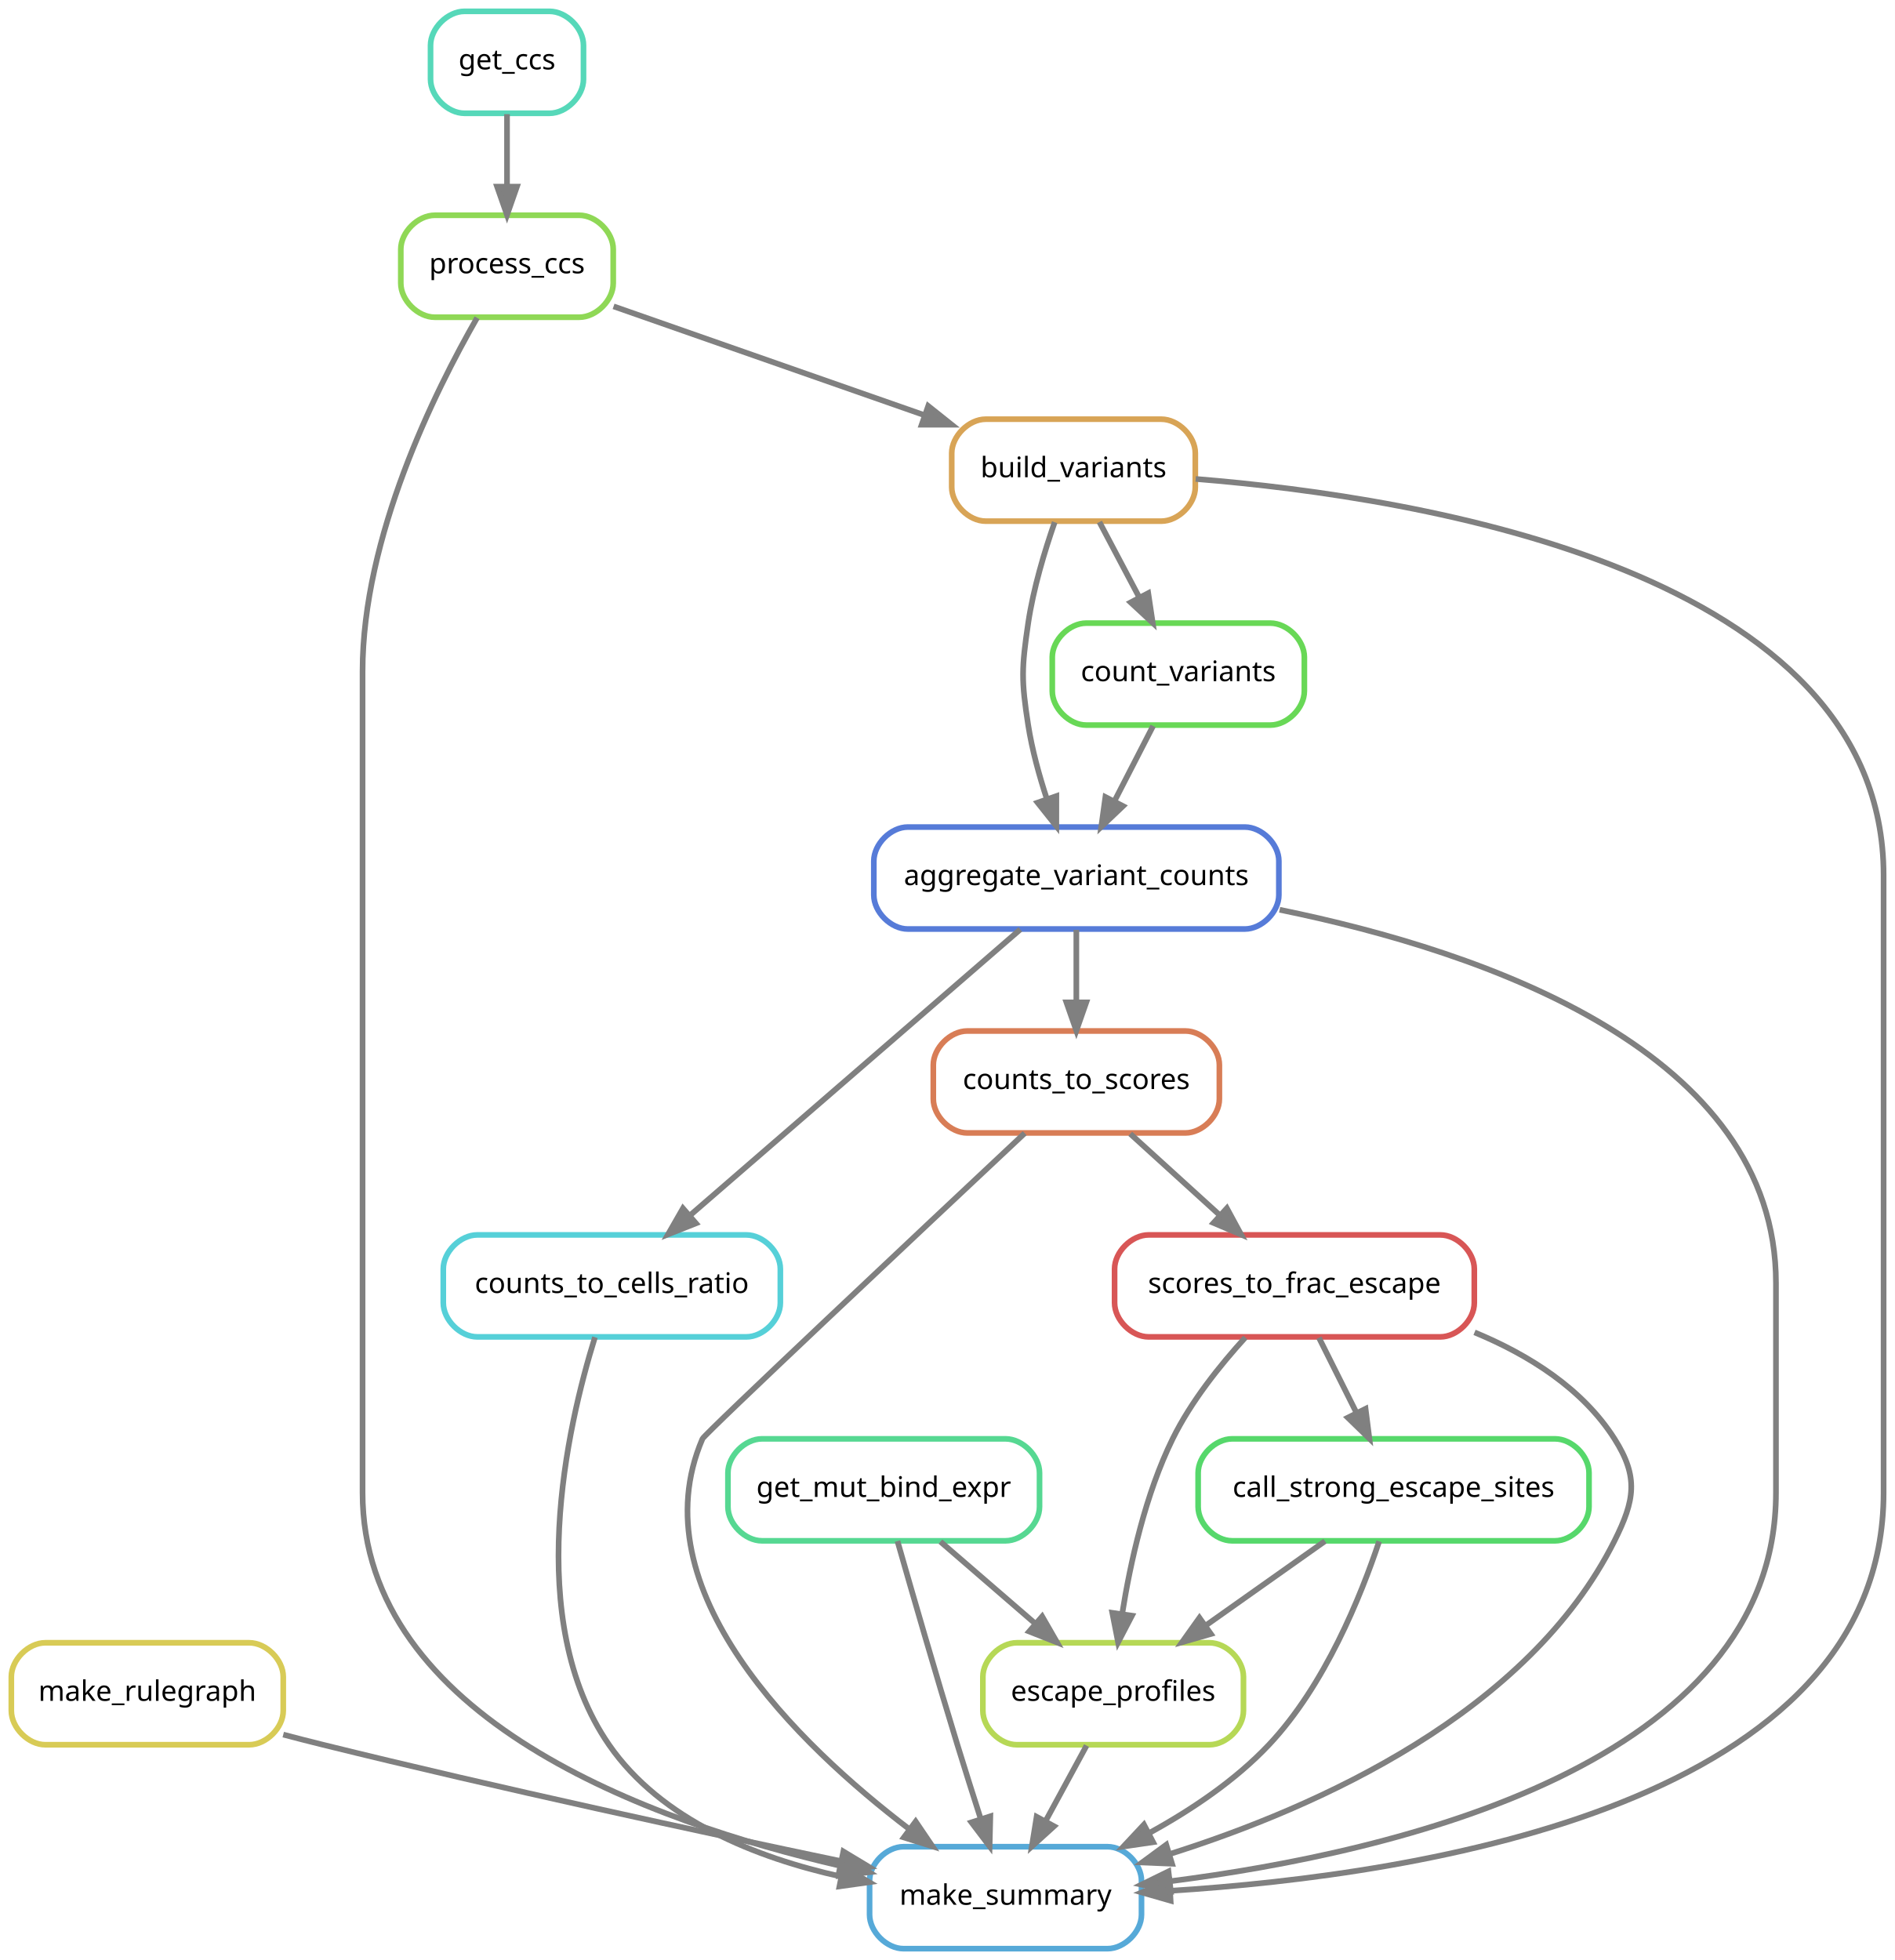
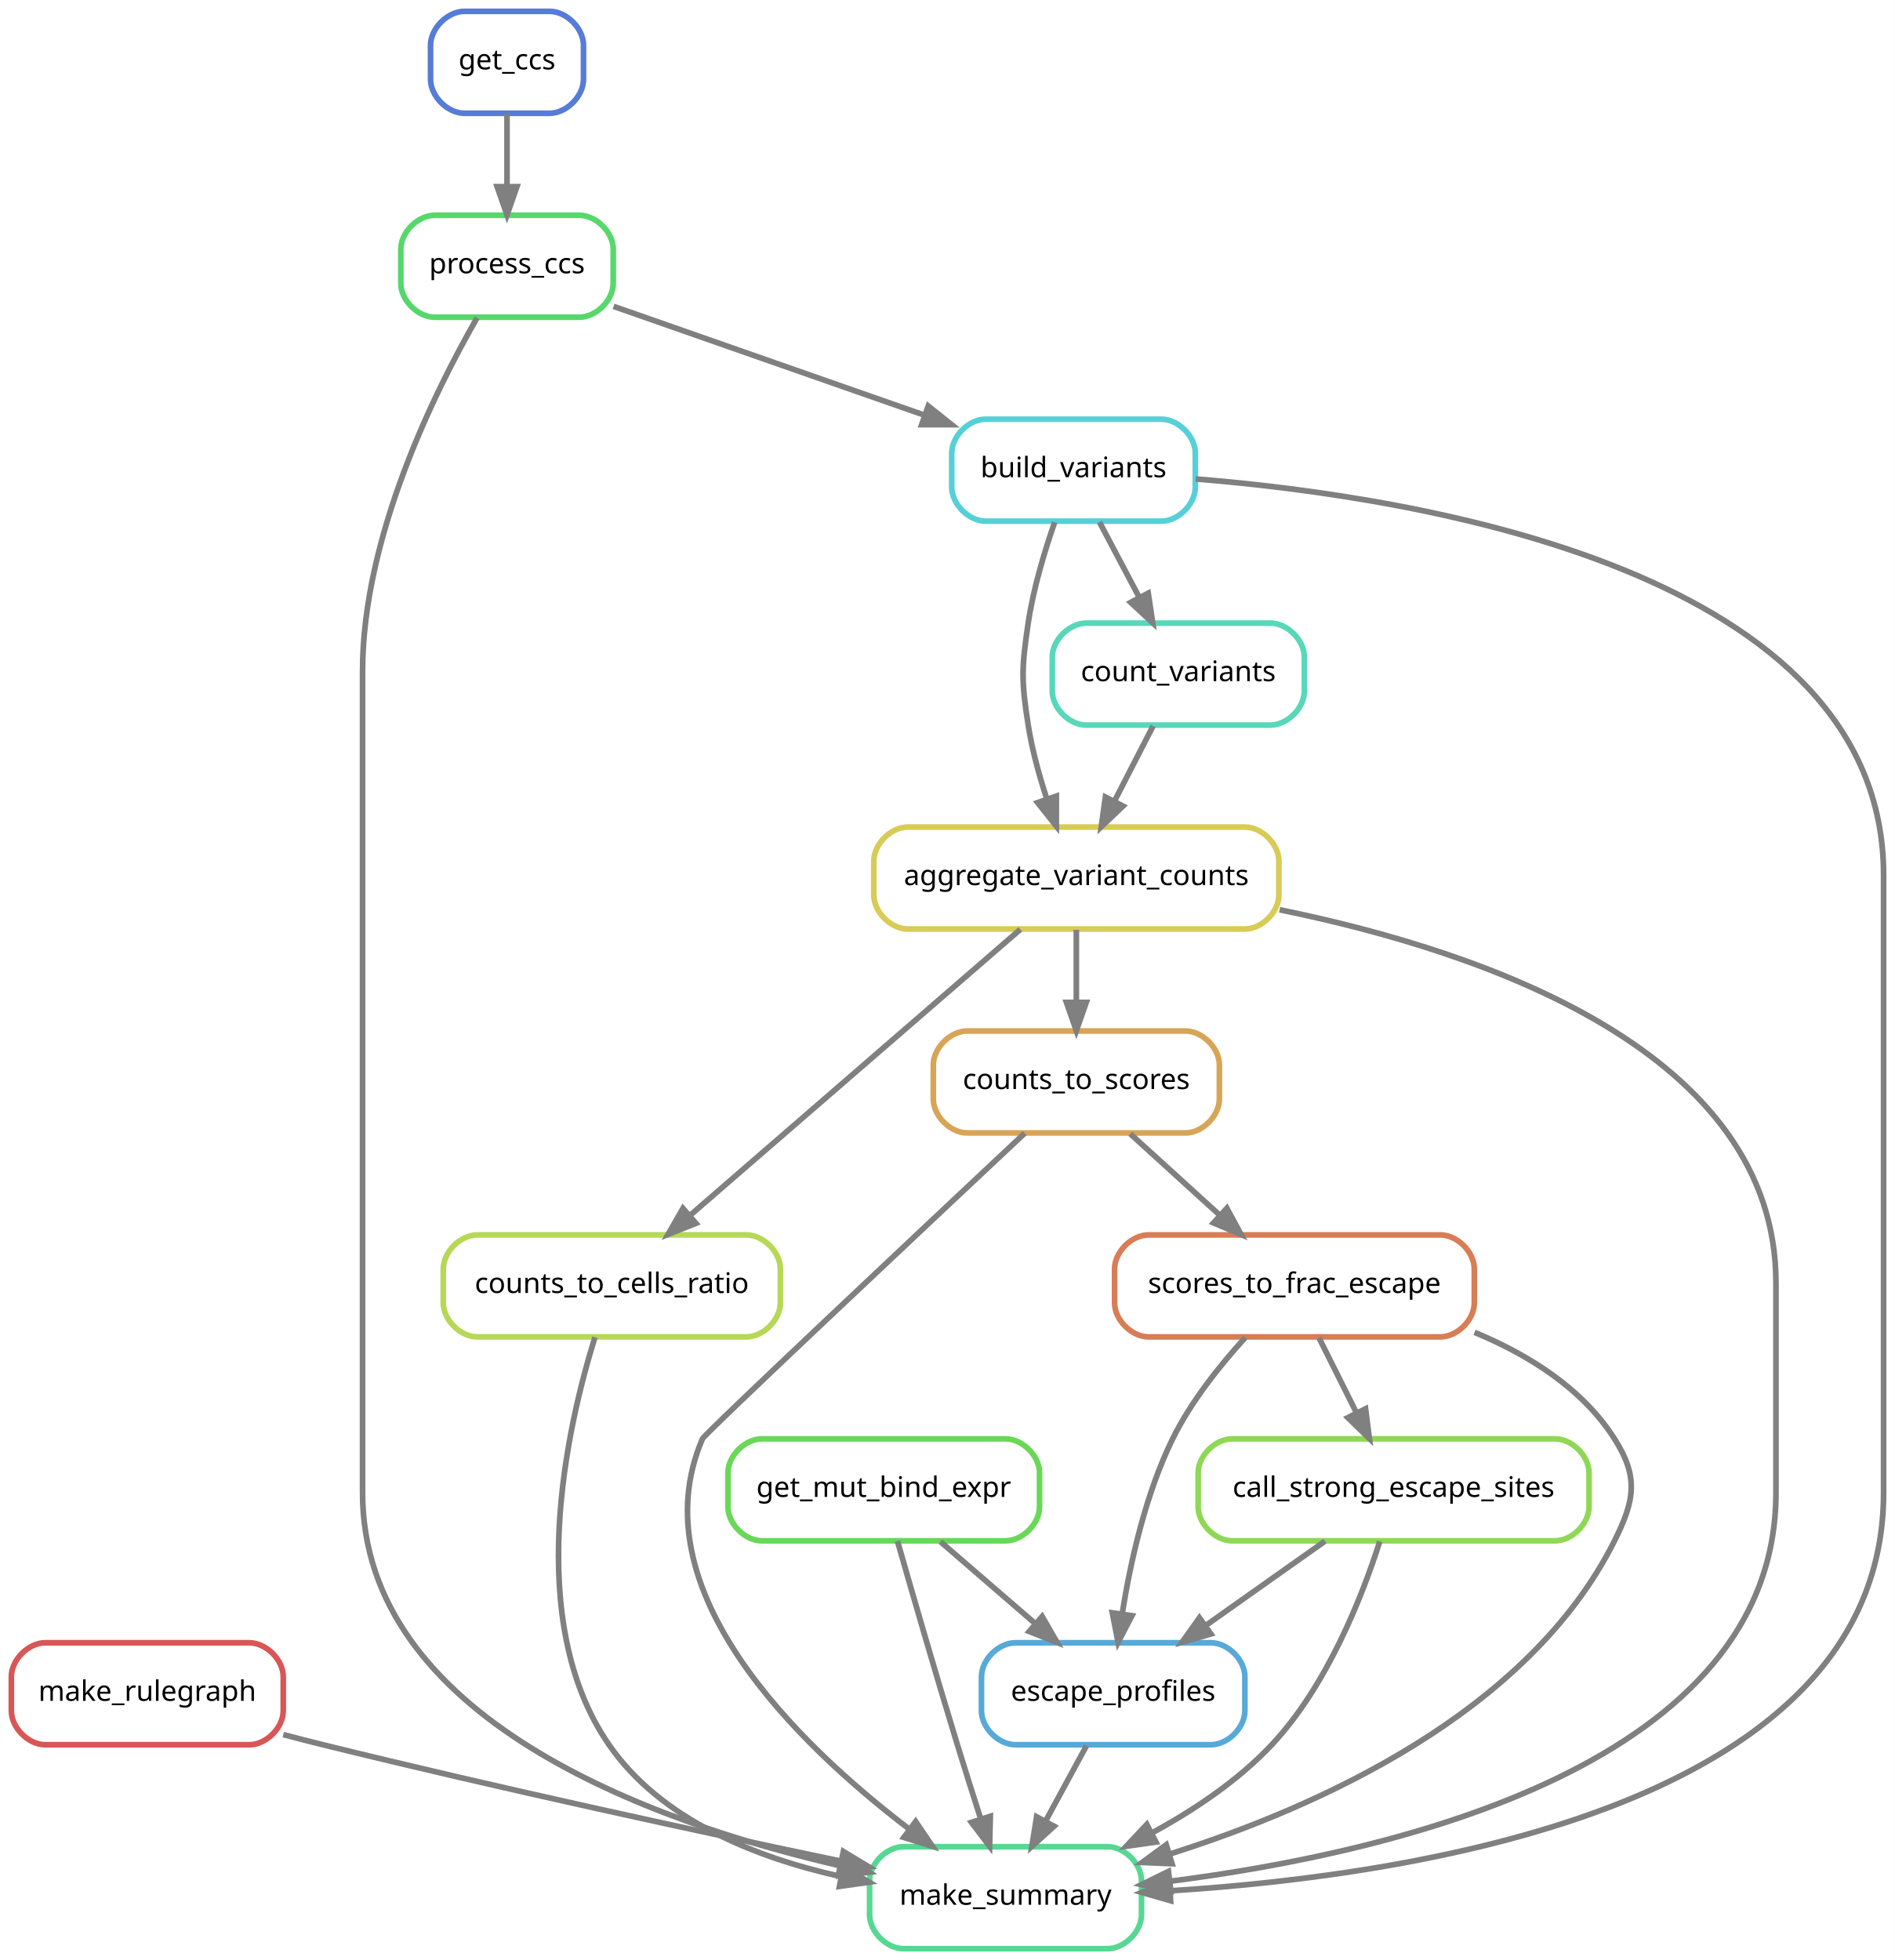
<svg xmlns="http://www.w3.org/2000/svg" width="669pt" height="692pt" viewBox="0.00 0.00 669.00 692.00">
  <g id="graph0" class="graph" transform="scale(1 1) rotate(0) translate(4 688)">
    <polygon fill="white" stroke="transparent" points="-4,4 -4,-688 665,-688 665,4 -4,4" />
    <g id="node1" class="node">
-       <path fill="none" stroke="#56a9d8" stroke-width="2" d="M387,-36C387,-36 315,-36 315,-36 309,-36 303,-30 303,-24 303,-24 303,-12 303,-12 303,-6 309,0 315,0 315,0 387,0 387,0 393,0 399,-6 399,-12 399,-12 399,-24 399,-24 399,-30 393,-36 387,-36" />
+       <path fill="none" stroke="#56d892" stroke-width="2" d="M387,-36C387,-36 315,-36 315,-36 309,-36 303,-30 303,-24 303,-24 303,-12 303,-12 303,-6 309,0 315,0 315,0 387,0 387,0 393,0 399,-6 399,-12 399,-12 399,-24 399,-24 399,-30 393,-36 387,-36" />
      <text text-anchor="middle" x="351" y="-15.5" font-family="sans" font-size="10.00">make_summary</text>
    </g>
    <g id="node2" class="node">
-       <path fill="none" stroke="#d8cb56" stroke-width="2" d="M84,-108C84,-108 12,-108 12,-108 6,-108 0,-102 0,-96 0,-96 0,-84 0,-84 0,-78 6,-72 12,-72 12,-72 84,-72 84,-72 90,-72 96,-78 96,-84 96,-84 96,-96 96,-96 96,-102 90,-108 84,-108" />
+       <path fill="none" stroke="#d85656" stroke-width="2" d="M84,-108C84,-108 12,-108 12,-108 6,-108 0,-102 0,-96 0,-96 0,-84 0,-84 0,-78 6,-72 12,-72 12,-72 84,-72 84,-72 90,-72 96,-78 96,-84 96,-84 96,-96 96,-96 96,-102 90,-108 84,-108" />
      <text text-anchor="middle" x="48" y="-87.5" font-family="sans" font-size="10.00">make_rulegraph</text>
    </g>
-     <g id="edge4" class="edge">
+     <g id="edge1" class="edge">
      <path fill="none" stroke="grey" stroke-width="2" d="M96,-75.58C100.72,-74.34 105.45,-73.12 110,-72 172.13,-56.66 243.81,-41.18 292.74,-30.94" />
      <polygon fill="grey" stroke="grey" stroke-width="2" points="293.75,-34.31 302.82,-28.84 292.32,-27.45 293.75,-34.31" />
    </g>
    <g id="node3" class="node">
-       <path fill="none" stroke="#56d892" stroke-width="2" d="M351,-180C351,-180 265,-180 265,-180 259,-180 253,-174 253,-168 253,-168 253,-156 253,-156 253,-150 259,-144 265,-144 265,-144 351,-144 351,-144 357,-144 363,-150 363,-156 363,-156 363,-168 363,-168 363,-174 357,-180 351,-180" />
+       <path fill="none" stroke="#68d856" stroke-width="2" d="M351,-180C351,-180 265,-180 265,-180 259,-180 253,-174 253,-168 253,-168 253,-156 253,-156 253,-150 259,-144 265,-144 265,-144 351,-144 351,-144 357,-144 363,-150 363,-156 363,-156 363,-168 363,-168 363,-174 357,-180 351,-180" />
      <text text-anchor="middle" x="308" y="-159.5" font-family="sans" font-size="10.00">get_mut_bind_expr</text>
    </g>
-     <g id="edge8" class="edge">
+     <g id="edge10" class="edge">
      <path fill="none" stroke="grey" stroke-width="2" d="M312.85,-143.9C317.98,-125.95 326.36,-96.93 334,-72 336.62,-63.46 339.56,-54.18 342.25,-45.8" />
      <polygon fill="grey" stroke="grey" stroke-width="2" points="345.63,-46.74 345.37,-36.15 338.97,-44.59 345.63,-46.74" />
    </g>
    <g id="node13" class="node">
-       <path fill="none" stroke="#b6d856" stroke-width="2" d="M423,-108C423,-108 355,-108 355,-108 349,-108 343,-102 343,-96 343,-96 343,-84 343,-84 343,-78 349,-72 355,-72 355,-72 423,-72 423,-72 429,-72 435,-78 435,-84 435,-84 435,-96 435,-96 435,-102 429,-108 423,-108" />
+       <path fill="none" stroke="#56a9d8" stroke-width="2" d="M423.5,-108C423.5,-108 354.5,-108 354.5,-108 348.5,-108 342.5,-102 342.5,-96 342.5,-96 342.5,-84 342.5,-84 342.5,-78 348.5,-72 354.5,-72 354.5,-72 423.5,-72 423.5,-72 429.5,-72 435.5,-78 435.5,-84 435.5,-84 435.5,-96 435.5,-96 435.5,-102 429.5,-108 423.5,-108" />
      <text text-anchor="middle" x="389" y="-87.5" font-family="sans" font-size="10.00">escape_profiles</text>
    </g>
-     <g id="edge20" class="edge">
+     <g id="edge22" class="edge">
      <path fill="none" stroke="grey" stroke-width="2" d="M328.02,-143.7C338.13,-134.97 350.54,-124.24 361.52,-114.75" />
      <polygon fill="grey" stroke="grey" stroke-width="2" points="363.93,-117.29 369.21,-108.1 359.35,-111.99 363.93,-117.29" />
    </g>
    <g id="node4" class="node">
-       <path fill="none" stroke="#8fd856" stroke-width="2" d="M200.5,-612C200.5,-612 149.5,-612 149.5,-612 143.5,-612 137.5,-606 137.5,-600 137.5,-600 137.5,-588 137.5,-588 137.5,-582 143.5,-576 149.5,-576 149.5,-576 200.5,-576 200.5,-576 206.5,-576 212.5,-582 212.5,-588 212.5,-588 212.5,-600 212.5,-600 212.5,-606 206.5,-612 200.5,-612" />
+       <path fill="none" stroke="#56d86b" stroke-width="2" d="M200.5,-612C200.5,-612 149.5,-612 149.5,-612 143.5,-612 137.5,-606 137.5,-600 137.5,-600 137.5,-588 137.5,-588 137.5,-582 143.5,-576 149.5,-576 149.5,-576 200.5,-576 200.5,-576 206.5,-576 212.5,-582 212.5,-588 212.5,-588 212.5,-600 212.5,-600 212.5,-606 206.5,-612 200.5,-612" />
      <text text-anchor="middle" x="175" y="-591.5" font-family="sans" font-size="10.00">process_ccs</text>
    </g>
-     <g id="edge6" class="edge">
+     <g id="edge8" class="edge">
      <path fill="none" stroke="grey" stroke-width="2" d="M164.43,-575.79C149.49,-549.77 124,-498.41 124,-451 124,-451 124,-451 124,-161 124,-81.41 225.53,-44.77 292.79,-29.22" />
      <polygon fill="grey" stroke="grey" stroke-width="2" points="293.85,-32.57 302.86,-26.99 292.34,-25.74 293.85,-32.57" />
    </g>
    <g id="node6" class="node">
-       <path fill="none" stroke="#d8a456" stroke-width="2" d="M406,-540C406,-540 344,-540 344,-540 338,-540 332,-534 332,-528 332,-528 332,-516 332,-516 332,-510 338,-504 344,-504 344,-504 406,-504 406,-504 412,-504 418,-510 418,-516 418,-516 418,-528 418,-528 418,-534 412,-540 406,-540" />
+       <path fill="none" stroke="#56d0d8" stroke-width="2" d="M406,-540C406,-540 344,-540 344,-540 338,-540 332,-534 332,-528 332,-528 332,-516 332,-516 332,-510 338,-504 344,-504 344,-504 406,-504 406,-504 412,-504 418,-510 418,-516 418,-516 418,-528 418,-528 418,-534 412,-540 406,-540" />
      <text text-anchor="middle" x="375" y="-519.5" font-family="sans" font-size="10.00">build_variants</text>
    </g>
    <g id="edge12" class="edge">
      <path fill="none" stroke="grey" stroke-width="2" d="M212.62,-579.83C243.65,-568.97 288.02,-553.44 322.54,-541.36" />
      <polygon fill="grey" stroke="grey" stroke-width="2" points="323.71,-544.66 332,-538.05 321.4,-538.05 323.71,-544.66" />
    </g>
    <g id="node5" class="node">
-       <path fill="none" stroke="#56d8b9" stroke-width="2" d="M190,-684C190,-684 160,-684 160,-684 154,-684 148,-678 148,-672 148,-672 148,-660 148,-660 148,-654 154,-648 160,-648 160,-648 190,-648 190,-648 196,-648 202,-654 202,-660 202,-660 202,-672 202,-672 202,-678 196,-684 190,-684" />
+       <path fill="none" stroke="#567bd8" stroke-width="2" d="M190,-684C190,-684 160,-684 160,-684 154,-684 148,-678 148,-672 148,-672 148,-660 148,-660 148,-654 154,-648 160,-648 160,-648 190,-648 190,-648 196,-648 202,-654 202,-660 202,-660 202,-672 202,-672 202,-678 196,-684 190,-684" />
      <text text-anchor="middle" x="175" y="-663.5" font-family="sans" font-size="10.00">get_ccs</text>
    </g>
    <g id="edge11" class="edge">
      <path fill="none" stroke="grey" stroke-width="2" d="M175,-647.7C175,-639.98 175,-630.71 175,-622.11" />
      <polygon fill="grey" stroke="grey" stroke-width="2" points="178.5,-622.1 175,-612.1 171.5,-622.1 178.5,-622.1" />
    </g>
-     <g id="edge2" class="edge">
+     <g id="edge9" class="edge">
      <path fill="none" stroke="grey" stroke-width="2" d="M418.13,-518.9C498.02,-512.44 661,-486.13 661,-379 661,-379 661,-379 661,-161 661,-51.42 498.91,-26.06 409.14,-20.43" />
      <polygon fill="grey" stroke="grey" stroke-width="2" points="409.28,-16.93 399.1,-19.86 408.88,-23.92 409.28,-16.93" />
    </g>
    <g id="node7" class="node">
-       <path fill="none" stroke="#567bd8" stroke-width="2" d="M435.5,-396C435.5,-396 316.5,-396 316.5,-396 310.5,-396 304.5,-390 304.5,-384 304.5,-384 304.5,-372 304.5,-372 304.5,-366 310.5,-360 316.5,-360 316.5,-360 435.5,-360 435.5,-360 441.5,-360 447.5,-366 447.5,-372 447.5,-372 447.5,-384 447.5,-384 447.5,-390 441.5,-396 435.5,-396" />
+       <path fill="none" stroke="#d8cb56" stroke-width="2" d="M435.5,-396C435.5,-396 316.5,-396 316.5,-396 310.5,-396 304.5,-390 304.5,-384 304.5,-384 304.5,-372 304.5,-372 304.5,-366 310.5,-360 316.5,-360 316.5,-360 435.5,-360 435.5,-360 441.5,-360 447.5,-366 447.5,-372 447.5,-372 447.5,-384 447.5,-384 447.5,-390 441.5,-396 435.5,-396" />
      <text text-anchor="middle" x="376" y="-375.5" font-family="sans" font-size="10.00">aggregate_variant_counts</text>
    </g>
    <g id="edge14" class="edge">
      <path fill="none" stroke="grey" stroke-width="2" d="M368.35,-503.63C364.8,-493.42 360.8,-480.17 359,-468 356.66,-452.17 356.53,-447.81 359,-432 360.36,-423.31 362.9,-414.1 365.61,-405.84" />
      <polygon fill="grey" stroke="grey" stroke-width="2" points="368.94,-406.93 368.93,-396.33 362.33,-404.62 368.94,-406.93" />
    </g>
    <g id="node8" class="node">
-       <path fill="none" stroke="#68d856" stroke-width="2" d="M444.5,-468C444.5,-468 379.5,-468 379.5,-468 373.5,-468 367.5,-462 367.5,-456 367.5,-456 367.5,-444 367.5,-444 367.5,-438 373.5,-432 379.5,-432 379.5,-432 444.5,-432 444.5,-432 450.5,-432 456.5,-438 456.5,-444 456.5,-444 456.5,-456 456.5,-456 456.5,-462 450.5,-468 444.5,-468" />
+       <path fill="none" stroke="#56d8b9" stroke-width="2" d="M444.5,-468C444.5,-468 379.5,-468 379.5,-468 373.5,-468 367.5,-462 367.5,-456 367.5,-456 367.5,-444 367.5,-444 367.5,-438 373.5,-432 379.5,-432 379.5,-432 444.5,-432 444.5,-432 450.5,-432 456.5,-438 456.5,-444 456.5,-444 456.5,-456 456.5,-456 456.5,-462 450.5,-468 444.5,-468" />
      <text text-anchor="middle" x="412" y="-447.5" font-family="sans" font-size="10.00">count_variants</text>
    </g>
    <g id="edge15" class="edge">
      <path fill="none" stroke="grey" stroke-width="2" d="M384.15,-503.7C388.4,-495.64 393.56,-485.89 398.27,-476.98" />
      <polygon fill="grey" stroke="grey" stroke-width="2" points="401.38,-478.58 402.96,-468.1 395.19,-475.31 401.38,-478.58" />
    </g>
-     <g id="edge10" class="edge">
+     <g id="edge5" class="edge">
      <path fill="none" stroke="grey" stroke-width="2" d="M447.77,-366.8C520.7,-351.91 623,-316.49 623,-235 623,-235 623,-235 623,-161 623,-65.22 488.81,-33.93 408.94,-23.79" />
      <polygon fill="grey" stroke="grey" stroke-width="2" points="409.35,-20.32 399,-22.61 408.52,-27.27 409.35,-20.32" />
    </g>
    <g id="node9" class="node">
-       <path fill="none" stroke="#56d0d8" stroke-width="2" d="M259.5,-252C259.5,-252 164.5,-252 164.5,-252 158.5,-252 152.5,-246 152.5,-240 152.5,-240 152.5,-228 152.5,-228 152.5,-222 158.5,-216 164.5,-216 164.5,-216 259.5,-216 259.5,-216 265.5,-216 271.5,-222 271.5,-228 271.5,-228 271.5,-240 271.5,-240 271.5,-246 265.5,-252 259.5,-252" />
+       <path fill="none" stroke="#b6d856" stroke-width="2" d="M259.5,-252C259.5,-252 164.5,-252 164.5,-252 158.5,-252 152.5,-246 152.5,-240 152.5,-240 152.5,-228 152.5,-228 152.5,-222 158.5,-216 164.5,-216 164.5,-216 259.5,-216 259.5,-216 265.5,-216 271.5,-222 271.5,-228 271.5,-228 271.5,-240 271.5,-240 271.5,-246 265.5,-252 259.5,-252" />
      <text text-anchor="middle" x="212" y="-231.5" font-family="sans" font-size="10.00">counts_to_cells_ratio</text>
    </g>
    <g id="edge16" class="edge">
      <path fill="none" stroke="grey" stroke-width="2" d="M356.22,-359.87C327.16,-334.71 272.81,-287.65 239.77,-259.04" />
      <polygon fill="grey" stroke="grey" stroke-width="2" points="241.7,-256.09 231.85,-252.19 237.12,-261.38 241.7,-256.09" />
    </g>
    <g id="node10" class="node">
-       <path fill="none" stroke="#d87d56" stroke-width="2" d="M414.5,-324C414.5,-324 337.5,-324 337.5,-324 331.5,-324 325.5,-318 325.5,-312 325.5,-312 325.5,-300 325.5,-300 325.5,-294 331.5,-288 337.5,-288 337.5,-288 414.5,-288 414.5,-288 420.5,-288 426.5,-294 426.5,-300 426.5,-300 426.5,-312 426.5,-312 426.5,-318 420.5,-324 414.5,-324" />
+       <path fill="none" stroke="#d8a456" stroke-width="2" d="M414.5,-324C414.5,-324 337.5,-324 337.5,-324 331.5,-324 325.5,-318 325.5,-312 325.5,-312 325.5,-300 325.5,-300 325.5,-294 331.5,-288 337.5,-288 337.5,-288 414.5,-288 414.5,-288 420.5,-288 426.5,-294 426.5,-300 426.5,-300 426.5,-312 426.5,-312 426.5,-318 420.5,-324 414.5,-324" />
      <text text-anchor="middle" x="376" y="-303.5" font-family="sans" font-size="10.00">counts_to_scores</text>
    </g>
    <g id="edge17" class="edge">
      <path fill="none" stroke="grey" stroke-width="2" d="M376,-359.7C376,-351.98 376,-342.71 376,-334.11" />
      <polygon fill="grey" stroke="grey" stroke-width="2" points="379.5,-334.1 376,-324.1 372.5,-334.1 379.5,-334.1" />
    </g>
    <g id="edge13" class="edge">
      <path fill="none" stroke="grey" stroke-width="2" d="M403.1,-431.7C399,-423.73 394.05,-414.1 389.51,-405.26" />
      <polygon fill="grey" stroke="grey" stroke-width="2" points="392.48,-403.4 384.8,-396.1 386.26,-406.6 392.48,-403.4" />
    </g>
-     <g id="edge9" class="edge">
+     <g id="edge6" class="edge">
      <path fill="none" stroke="grey" stroke-width="2" d="M206.05,-215.88C196.23,-184.29 180.58,-116.04 211,-72 229.44,-45.29 263.21,-32.03 292.96,-25.45" />
      <polygon fill="grey" stroke="grey" stroke-width="2" points="293.75,-28.86 302.87,-23.47 292.37,-22 293.75,-28.86" />
    </g>
-     <g id="edge3" class="edge">
+     <g id="edge2" class="edge">
      <path fill="none" stroke="grey" stroke-width="2" d="M357.77,-287.91C321.73,-254.11 244.76,-181.78 244,-180 221.09,-126.75 277.8,-72.07 317.12,-42.13" />
      <polygon fill="grey" stroke="grey" stroke-width="2" points="319.27,-44.89 325.21,-36.12 315.1,-39.27 319.27,-44.89" />
    </g>
    <g id="node11" class="node">
-       <path fill="none" stroke="#d85656" stroke-width="2" d="M504.5,-252C504.5,-252 401.5,-252 401.5,-252 395.5,-252 389.5,-246 389.5,-240 389.5,-240 389.5,-228 389.5,-228 389.5,-222 395.5,-216 401.5,-216 401.5,-216 504.5,-216 504.5,-216 510.5,-216 516.5,-222 516.5,-228 516.5,-228 516.5,-240 516.5,-240 516.5,-246 510.5,-252 504.5,-252" />
+       <path fill="none" stroke="#d87d56" stroke-width="2" d="M504.5,-252C504.5,-252 401.5,-252 401.5,-252 395.5,-252 389.5,-246 389.5,-240 389.5,-240 389.5,-228 389.5,-228 389.5,-222 395.5,-216 401.5,-216 401.5,-216 504.5,-216 504.5,-216 510.5,-216 516.5,-222 516.5,-228 516.5,-228 516.5,-240 516.5,-240 516.5,-246 510.5,-252 504.5,-252" />
      <text text-anchor="middle" x="453" y="-231.5" font-family="sans" font-size="10.00">scores_to_frac_escape</text>
    </g>
    <g id="edge18" class="edge">
      <path fill="none" stroke="grey" stroke-width="2" d="M395.03,-287.7C404.54,-279.05 416.21,-268.45 426.57,-259.03" />
      <polygon fill="grey" stroke="grey" stroke-width="2" points="429.14,-261.42 434.19,-252.1 424.43,-256.24 429.14,-261.42" />
    </g>
-     <g id="edge1" class="edge">
+     <g id="edge3" class="edge">
      <path fill="none" stroke="grey" stroke-width="2" d="M516.58,-217.59C535.77,-209.65 554.73,-197.74 566,-180 574.58,-166.5 573.16,-158.31 566,-144 535.64,-83.29 461.49,-50 408.77,-33.35" />
      <polygon fill="grey" stroke="grey" stroke-width="2" points="409.78,-30 399.2,-30.43 407.74,-36.7 409.78,-30" />
    </g>
    <g id="node12" class="node">
-       <path fill="none" stroke="#56d86b" stroke-width="2" d="M545,-180C545,-180 431,-180 431,-180 425,-180 419,-174 419,-168 419,-168 419,-156 419,-156 419,-150 425,-144 431,-144 431,-144 545,-144 545,-144 551,-144 557,-150 557,-156 557,-156 557,-168 557,-168 557,-174 551,-180 545,-180" />
+       <path fill="none" stroke="#8fd856" stroke-width="2" d="M545,-180C545,-180 431,-180 431,-180 425,-180 419,-174 419,-168 419,-168 419,-156 419,-156 419,-150 425,-144 431,-144 431,-144 545,-144 545,-144 551,-144 557,-150 557,-156 557,-156 557,-168 557,-168 557,-174 551,-180 545,-180" />
      <text text-anchor="middle" x="488" y="-159.5" font-family="sans" font-size="10.00">call_strong_escape_sites</text>
    </g>
    <g id="edge19" class="edge">
      <path fill="none" stroke="grey" stroke-width="2" d="M461.65,-215.7C465.64,-207.73 470.45,-198.1 474.87,-189.26" />
      <polygon fill="grey" stroke="grey" stroke-width="2" points="478.11,-190.61 479.45,-180.1 471.85,-187.48 478.11,-190.61" />
    </g>
-     <g id="edge22" class="edge">
+     <g id="edge20" class="edge">
      <path fill="none" stroke="grey" stroke-width="2" d="M435.66,-215.78C426.77,-206.03 416.48,-193.19 410,-180 400.4,-160.47 395.06,-136.33 392.17,-118.12" />
      <polygon fill="grey" stroke="grey" stroke-width="2" points="395.63,-117.57 390.74,-108.17 388.7,-118.56 395.63,-117.57" />
    </g>
    <g id="edge7" class="edge">
-       <path fill="none" stroke="grey" stroke-width="2" d="M482.9,-143.8C476.45,-124.44 463.75,-92.94 444,-72 432.18,-59.46 416.71,-49.05 401.8,-40.87" />
-       <polygon fill="grey" stroke="grey" stroke-width="2" points="403.1,-37.6 392.62,-36.07 399.86,-43.81 403.1,-37.6" />
+       <path fill="none" stroke="grey" stroke-width="2" d="M483.13,-143.79C476.94,-124.4 464.61,-92.9 445,-72 433.21,-59.44 417.77,-49.07 402.82,-40.93" />
+       <polygon fill="grey" stroke="grey" stroke-width="2" points="404.1,-37.65 393.61,-36.15 400.88,-43.87 404.1,-37.65" />
    </g>
    <g id="edge21" class="edge">
      <path fill="none" stroke="grey" stroke-width="2" d="M463.78,-143.88C451.08,-134.89 435.34,-123.76 421.58,-114.03" />
      <polygon fill="grey" stroke="grey" stroke-width="2" points="423.5,-111.11 413.31,-108.19 419.46,-116.82 423.5,-111.11" />
    </g>
-     <g id="edge5" class="edge">
+     <g id="edge4" class="edge">
      <path fill="none" stroke="grey" stroke-width="2" d="M379.61,-71.7C375.24,-63.64 369.94,-53.89 365.1,-44.98" />
      <polygon fill="grey" stroke="grey" stroke-width="2" points="368.13,-43.22 360.29,-36.1 361.98,-46.56 368.13,-43.22" />
    </g>
  </g>
</svg>
